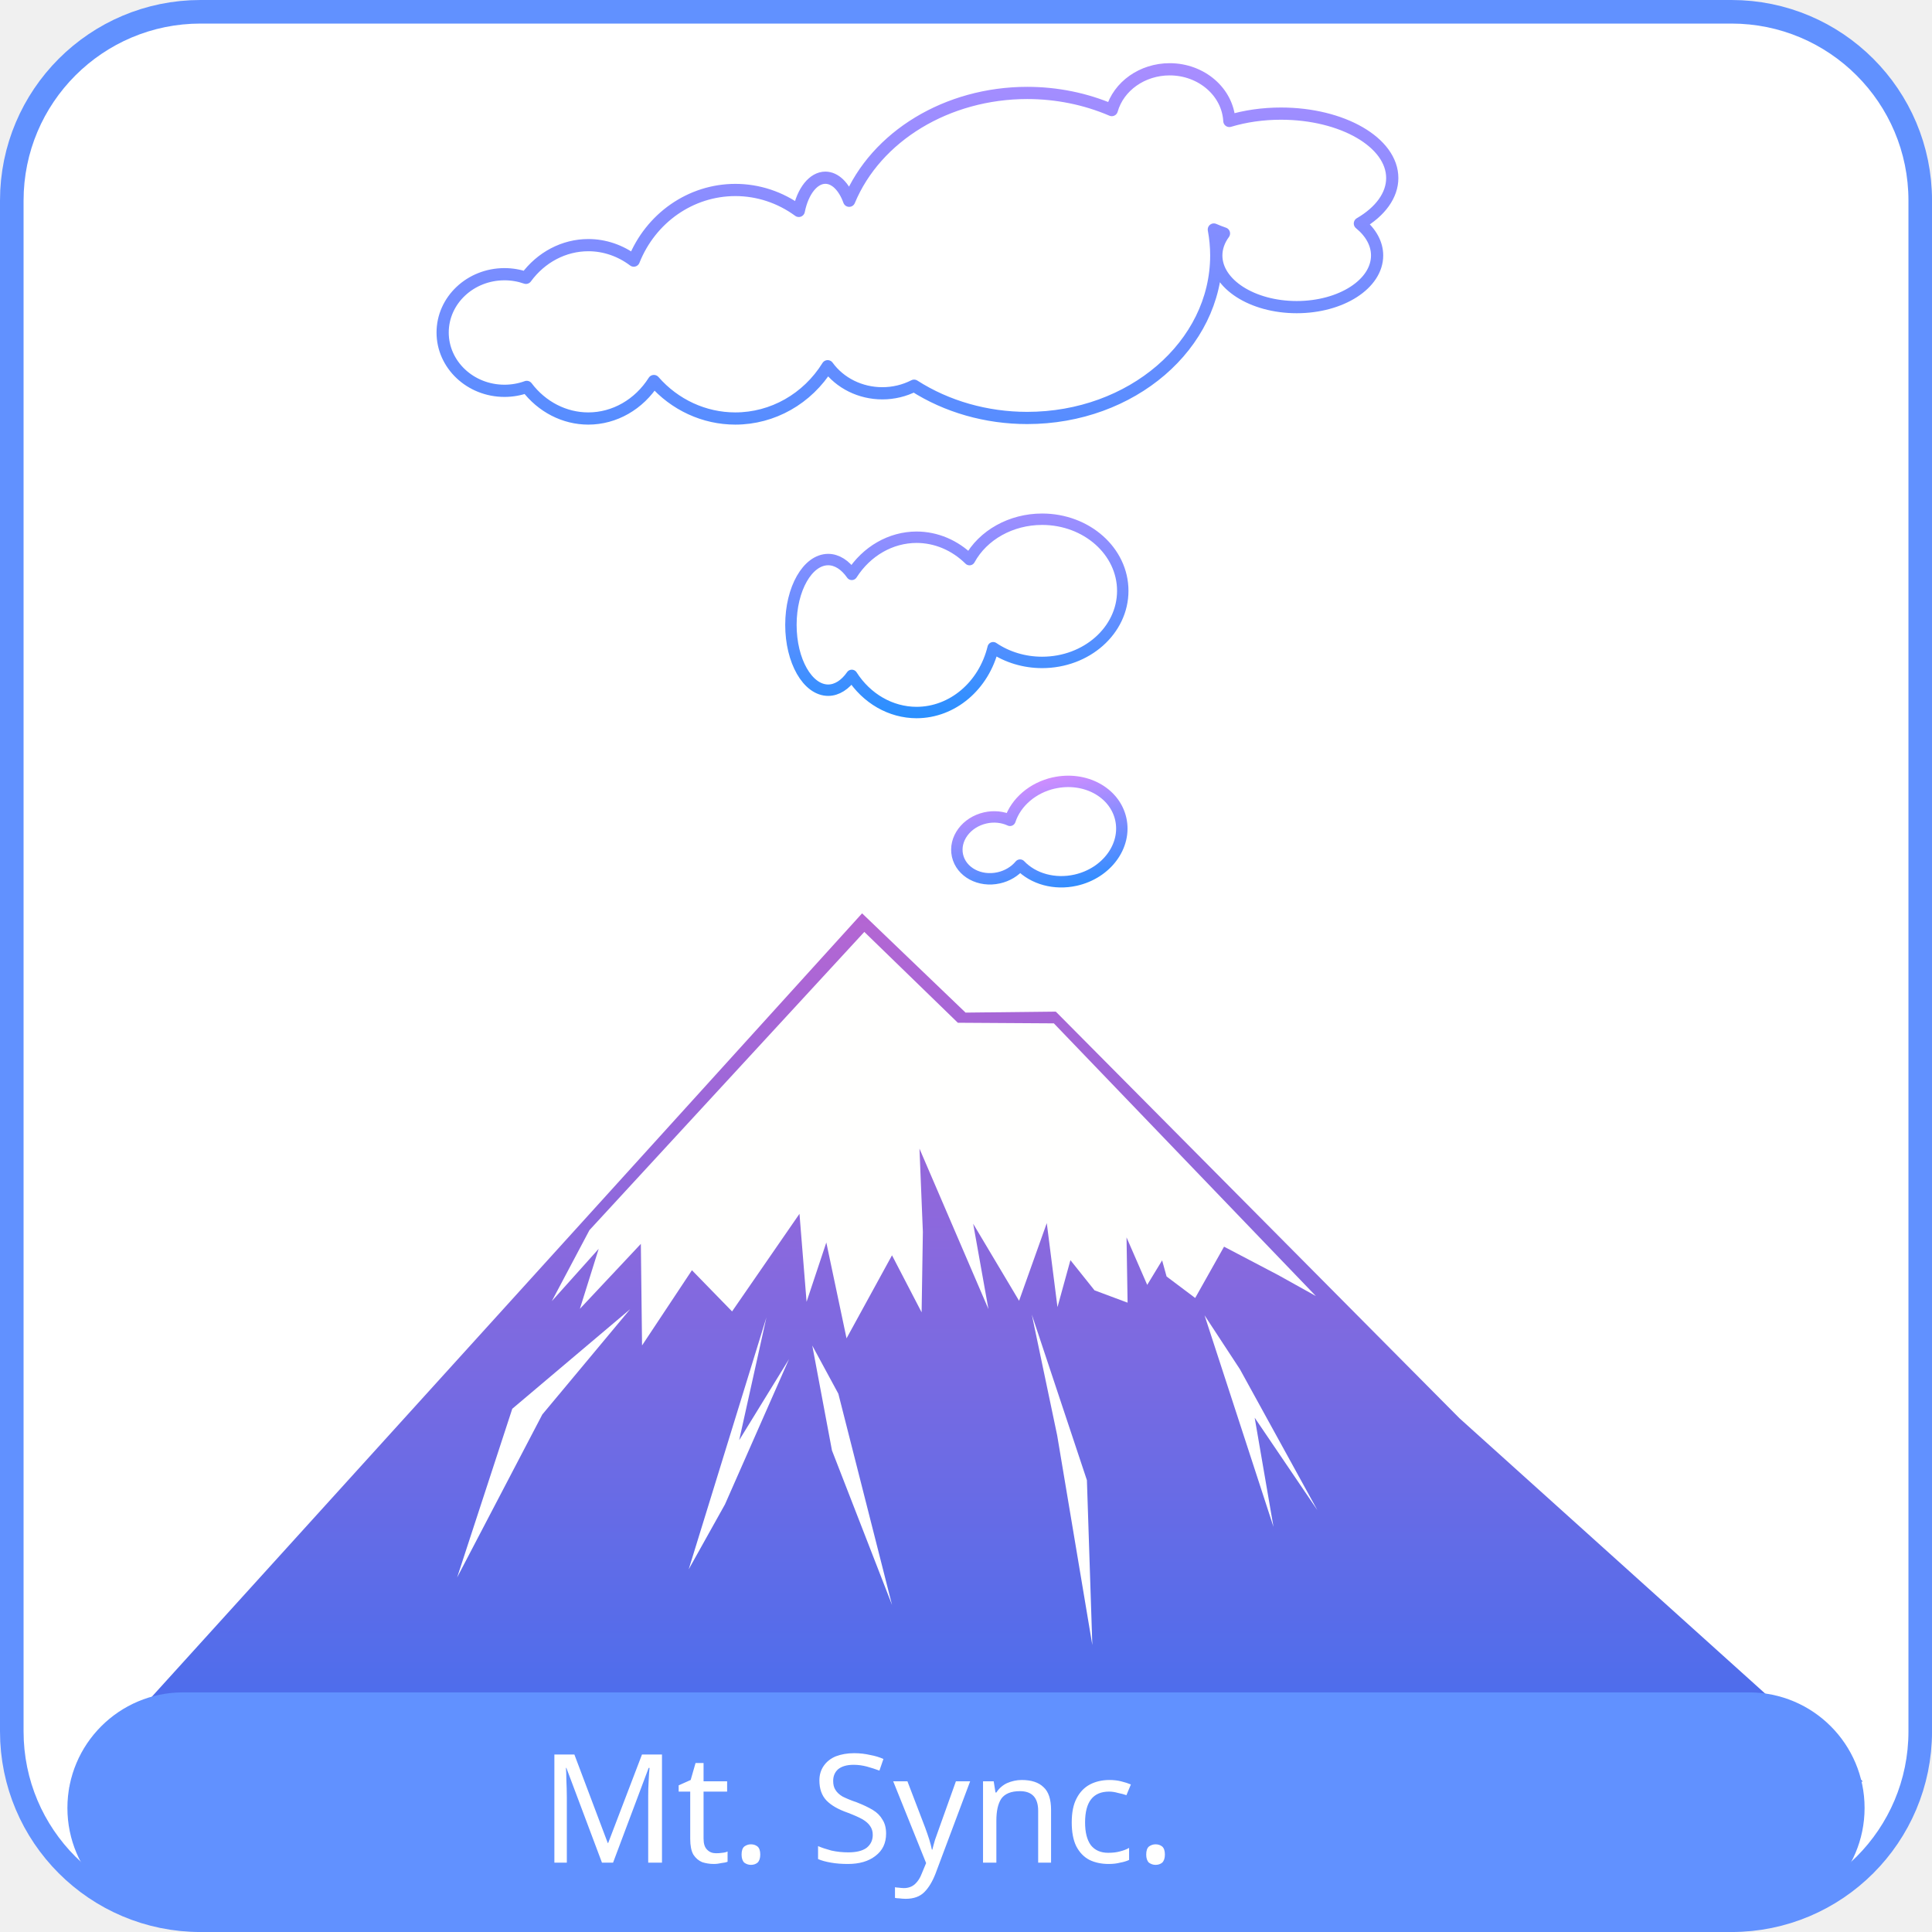
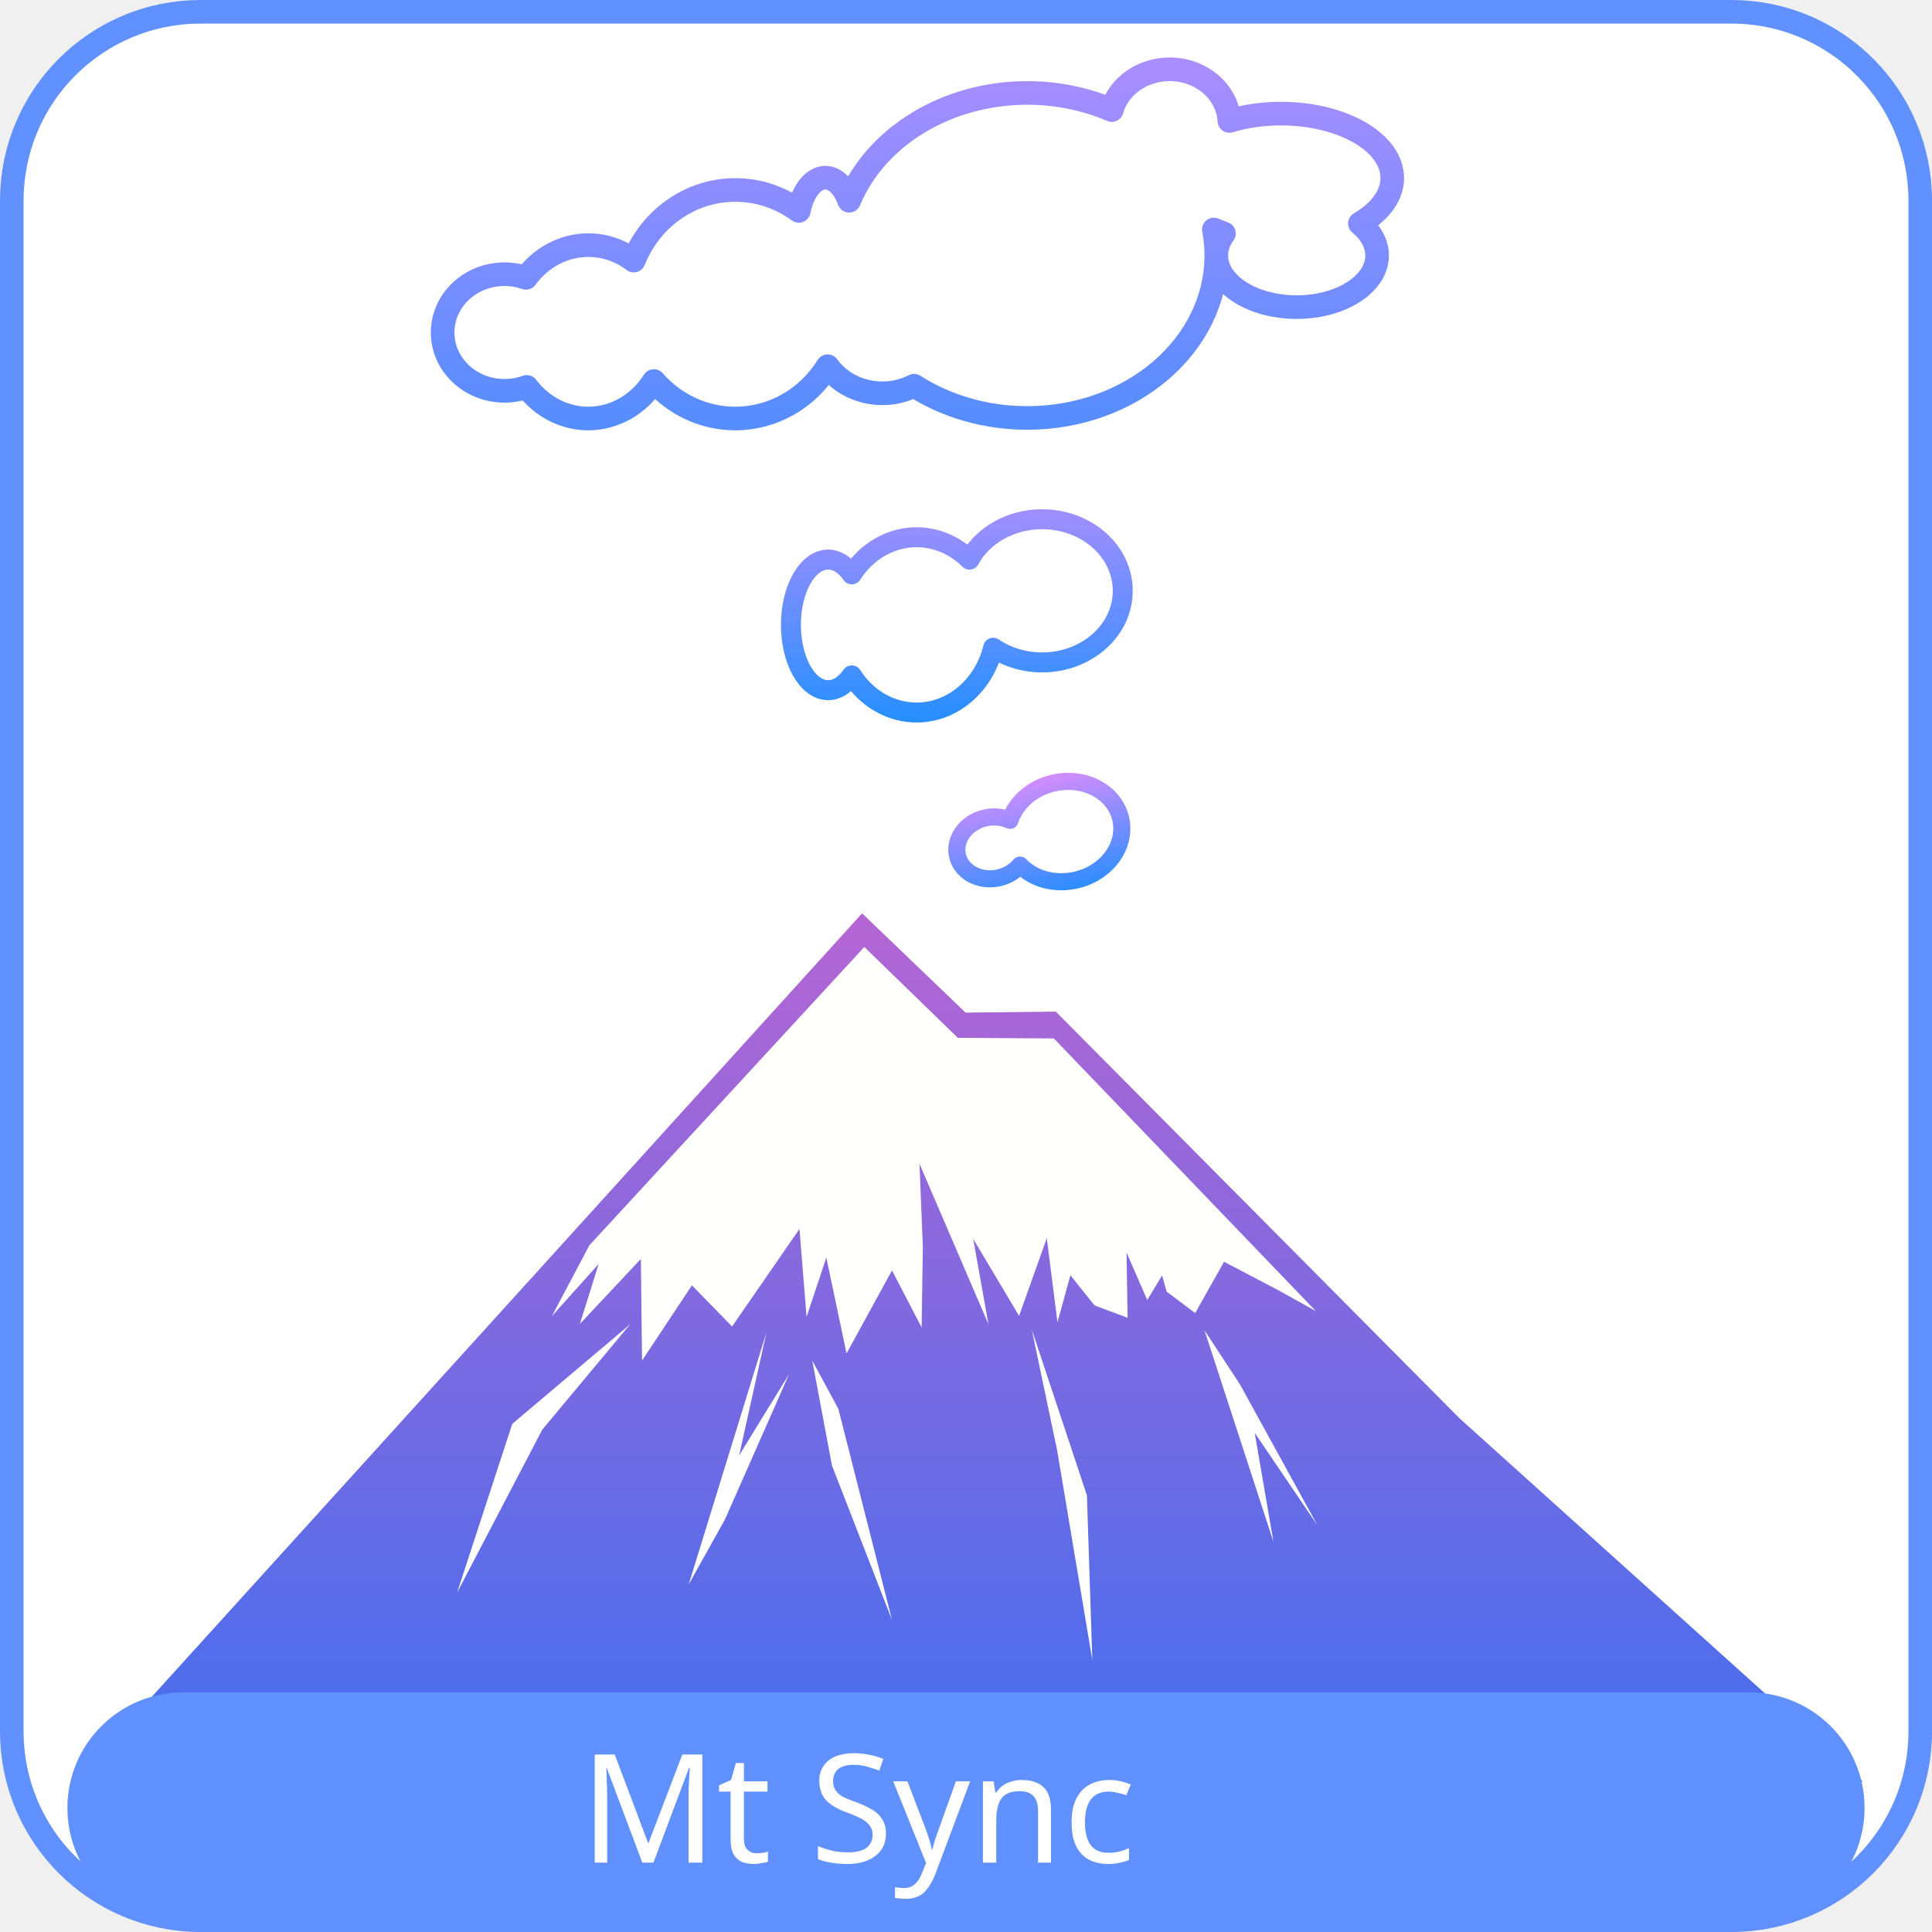
<svg xmlns="http://www.w3.org/2000/svg" xmlns:xlink="http://www.w3.org/1999/xlink" width="67.733mm" height="67.733mm" viewBox="0 0 67.733 67.733" version="1.1" id="svg1" xml:space="preserve">
  <defs id="defs1">
    <linearGradient id="linearGradient25">
      <stop style="stop-color:#008dff;stop-opacity:1;" offset="0" id="stop25" />
      <stop style="stop-color:#ff8dff;stop-opacity:1;" offset="1" id="stop26" />
    </linearGradient>
    <linearGradient id="linearGradient23">
      <stop style="stop-color:#0090ff;stop-opacity:1;" offset="0" id="stop23" />
      <stop style="stop-color:#c78dff;stop-opacity:1;" offset="1" id="stop24" />
    </linearGradient>
    <linearGradient id="linearGradient21">
      <stop style="stop-color:#008dff;stop-opacity:1;" offset="0" id="stop21" />
      <stop style="stop-color:#ff8dff;stop-opacity:1;" offset="1" id="stop22" />
    </linearGradient>
    <linearGradient id="linearGradient19">
      <stop style="stop-color:#0073ff;stop-opacity:1;" offset="0" id="stop19" />
      <stop style="stop-color:#ff60c1;stop-opacity:0.998;" offset="1" id="stop20" />
    </linearGradient>
    <linearGradient xlink:href="#linearGradient19" id="linearGradient20" x1="44.624" y1="283.659" x2="44.624" y2="222.529" gradientUnits="userSpaceOnUse" gradientTransform="matrix(0.9559331,0,0,1.115523,1.907809,-32.00124)" />
    <linearGradient xlink:href="#linearGradient21" id="linearGradient22" x1="46.34" y1="236.596" x2="46.34" y2="230.33" gradientUnits="userSpaceOnUse" gradientTransform="rotate(-12.64005,46.34047,233.4629)" />
    <linearGradient xlink:href="#linearGradient23" id="linearGradient24" x1="43.456" y1="231.717" x2="43.456" y2="219.683" gradientUnits="userSpaceOnUse" gradientTransform="matrix(-1,0,0,1,86.91195,0)" />
    <linearGradient xlink:href="#linearGradient25" id="linearGradient26" x1="42.074" y1="230.313" x2="42.074" y2="196.594" gradientUnits="userSpaceOnUse" gradientTransform="matrix(-0.999159,0,0,1.14598,84.11262,-31.95373)" />
  </defs>
  <g id="layer1" transform="translate(-9.910598,-204.1087)">
    <rect style="font-variation-settings:'opsz' 32, 'wght' 700;fill:#ffffff;fill-opacity:1;stroke:#6191ff;stroke-width:1.653;stroke-linecap:round;stroke-linejoin:round;stroke-dasharray:none;stroke-opacity:1;paint-order:stroke fill markers" id="rect13" width="66.081" height="66.081" x="10.737" y="204.935" ry="6.206" />
    <path id="rect15" style="font-variation-settings:'opsz' 32, 'wght' 700;fill:url(#linearGradient20);stroke:none;stroke-width:1.033;stroke-linecap:round;stroke-linejoin:round;stroke-dasharray:none;stroke-opacity:1;paint-order:stroke fill markers" d="m 40.134,236.129 3.628,3.48 3.163,-0.035 14.155,14.259 14.14,12.735 -62.887,0.225 z" />
-     <path id="rect20" style="font-variation-settings:'opsz' 32, 'wght' 700;fill:#fffffe;fill-opacity:1;stroke-width:1.033;stroke-linecap:round;stroke-linejoin:round;paint-order:stroke fill markers" d="m 40.212,236.78 3.279,3.185 3.366,0.021 9.186,9.56 -1.322,-0.736 -1.897,-0.995 -1.012,1.799 -1.003,-0.754 -0.156,-0.565 -0.523,0.86 -0.725,-1.666 0.037,2.289 -1.159,-0.432 -0.845,-1.058 -0.454,1.647 -0.375,-2.946 -0.971,2.723 -1.609,-2.7 0.535,2.992 -2.418,-5.626 0.119,2.92 -0.044,2.819 -1.038,-1.999 -1.594,2.911 -0.709,-3.361 -0.692,2.08 -0.249,-3.085 -2.363,3.422 -1.407,-1.444 -1.749,2.637 -0.042,-3.561 -2.138,2.278 0.66,-2.105 -1.643,1.834 1.319,-2.489 z" />
-     <path id="rect5" style="font-variation-settings:'opsz' 32, 'wght' 700;fill:#ffffff;fill-opacity:1;stroke-width:0.408;stroke-linecap:round;stroke-linejoin:round;paint-order:stroke fill markers" d="m 41.184,260.376 -2.106,-5.417 -0.69,-3.677 0.914,1.689 z" />
+     <path id="rect20" style="font-variation-settings:'opsz' 32, 'wght' 700;fill:#fffffe;fill-opacity:1;stroke-width:1.033;stroke-linecap:round;stroke-linejoin:round;paint-order:stroke fill markers" d="m 40.212,237.309 3.279,3.185 3.366,0.021 9.186,9.56 -1.322,-0.736 -1.897,-0.995 -1.012,1.799 -1.003,-0.754 -0.156,-0.565 -0.523,0.86 -0.725,-1.666 0.037,2.289 -1.159,-0.432 -0.845,-1.058 -0.454,1.647 -0.375,-2.946 -0.971,2.723 -1.609,-2.7 0.535,2.992 -2.418,-5.626 0.119,2.92 -0.044,2.819 -1.038,-1.999 -1.594,2.911 -0.709,-3.361 -0.692,2.08 -0.249,-3.085 -2.363,3.422 -1.407,-1.444 -1.749,2.637 -0.042,-3.561 -2.138,2.278 0.66,-2.105 -1.643,1.834 1.319,-2.489 z" />
+     <path id="rect5" style="font-variation-settings:'opsz' 32, 'wght' 700;fill:#ffffff;fill-opacity:1;stroke-width:0.408;stroke-linecap:round;stroke-linejoin:round;paint-order:stroke fill markers" d="m 41.184,260.905 -2.106,-5.417 -0.69,-3.677 0.914,1.689 z" />
    <rect style="font-variation-settings:'opsz' 32, 'wght' 700;fill:#6191ff;fill-opacity:1;stroke-width:2.237;stroke-linecap:round;stroke-linejoin:round;paint-order:stroke fill markers" id="rect4" width="63.006" height="8.104" x="12.274" y="263.441" ry="4.052" />
    <text xml:space="preserve" style="font-size:5.297px;line-height:1.25;font-family:'Adwaita Sans';-inkscape-font-specification:'Adwaita Sans, @opsz=32,wght=700';font-variant-ligatures:none;font-variation-settings:'opsz' 32, 'wght' 700;text-align:center;letter-spacing:0px;word-spacing:0px;text-anchor:middle;fill:#ffffff;fill-opacity:1;stroke:none;stroke-width:3.277;stroke-opacity:1" x="43.519" y="268.792" id="text4" transform="scale(0.997696,1.002309)">
-       <tspan id="tspan4" style="fill:#ffffff;fill-opacity:1;stroke:none;stroke-width:3.277;stroke-opacity:1" x="43.519" y="268.792">Mt. Sync.</tspan>
+       <tspan id="tspan4" style="fill:#ffffff;fill-opacity:1;stroke:none;stroke-width:3.277;stroke-opacity:1" x="43.519" y="268.792">Mt Sync</tspan>
    </text>
-     <path id="rect6" style="font-variation-settings:'opsz' 32, 'wght' 700;fill:#ffffff;fill-opacity:1;stroke-width:0.525;stroke-linecap:round;stroke-linejoin:round;paint-order:stroke fill markers" d="m 37.573,251.756 -1.748,2.844 0.955,-4.306 -2.725,8.834 1.272,-2.278 z" />
-     <path id="rect7" style="font-variation-settings:'opsz' 32, 'wght' 700;fill:#ffffff;fill-opacity:1;stroke-width:0.477;stroke-linecap:round;stroke-linejoin:round;paint-order:stroke fill markers" d="m 27.87,253.498 4.131,-3.49 -3.078,3.691 -2.987,5.715 z" />
-     <path id="rect8" style="font-variation-settings:'opsz' 32, 'wght' 700;fill:#ffffff;fill-opacity:1;stroke-width:0.373;stroke-linecap:round;stroke-linejoin:round;paint-order:stroke fill markers" d="m 52.14,250.221 1.24,1.891 2.717,4.942 -2.199,-3.242 0.659,3.826 z" />
-     <path id="path8-3" style="font-variation-settings:'opsz' 32, 'wght' 700;fill:none;fill-opacity:1;stroke:url(#linearGradient22);stroke-width:0.4;stroke-linecap:round;stroke-linejoin:round;stroke-dasharray:none;paint-order:stroke fill markers" d="m 46.856,231.558 a 1.746,2.013 77.36 0 0 -1.537,1.31 1.077,1.241 77.36 0 0 -0.865,-0.085 1.077,1.241 77.36 0 0 -0.975,1.322 1.077,1.241 77.36 0 0 1.447,0.779 1.077,1.241 77.36 0 0 0.746,-0.446 1.746,2.013 77.36 0 0 1.949,0.528 1.746,2.013 77.36 0 0 1.582,-2.144 1.746,2.013 77.36 0 0 -2.346,-1.263 z" />
-     <path id="path9" style="font-variation-settings:'opsz' 32, 'wght' 700;fill:none;fill-opacity:1;stroke:url(#linearGradient24);stroke-width:0.4;stroke-linecap:round;stroke-linejoin:round;stroke-dasharray:none;paint-order:stroke fill markers" d="m 46.445,222.312 a 2.828,2.51 0 0 1 2.828,2.51 2.828,2.51 0 0 1 -2.828,2.51 2.828,2.51 0 0 1 -1.716,-0.515 2.784,3.073 0 0 1 -2.687,2.272 2.784,3.073 0 0 1 -2.269,-1.302 1.308,2.29 0 0 1 -0.826,0.519 1.308,2.29 0 0 1 -1.308,-2.29 1.308,2.29 0 0 1 1.308,-2.29 1.308,2.29 0 0 1 0.826,0.519 2.784,3.073 0 0 1 2.269,-1.302 2.784,3.073 0 0 1 1.858,0.785 2.828,2.51 0 0 1 2.545,-1.416 z" />
-     <path id="path11" style="font-variation-settings:'opsz' 32, 'wght' 700;fill:none;fill-opacity:1;stroke:url(#linearGradient26);stroke-width:0.428;stroke-linecap:round;stroke-linejoin:round;stroke-dasharray:none;paint-order:stroke fill markers" d="m 30.535,218.781 a 2.794,3.039 0 0 1 -2.157,-1.108 2.168,2.044 0 0 1 -0.781,0.137 2.168,2.044 0 0 1 -2.168,-2.044 2.168,2.044 0 0 1 2.168,-2.044 2.168,2.044 0 0 1 0.753,0.127 2.794,3.039 0 0 1 2.186,-1.146 2.794,3.039 0 0 1 1.593,0.542 3.854,4.006 0 0 1 3.562,-2.476 3.854,4.006 0 0 1 2.224,0.734 0.988,1.741 0 0 1 0.932,-1.164 0.988,1.741 0 0 1 0.834,0.808 6.63,5.697 0 0 1 6.243,-3.78 6.63,5.697 0 0 1 2.964,0.601 2.096,1.906 0 0 1 2.029,-1.43 2.096,1.906 0 0 1 2.093,1.811 3.902,2.259 0 0 1 1.809,-0.257 3.902,2.259 0 0 1 3.902,2.259 3.902,2.259 0 0 1 -1.135,1.593 2.819,1.811 0 0 1 0.604,1.121 2.819,1.811 0 0 1 -2.819,1.811 2.819,1.811 0 0 1 -2.819,-1.811 2.819,1.811 0 0 1 0.269,-0.772 3.902,2.259 0 0 1 -0.355,-0.138 6.63,5.697 0 0 1 0.085,0.91 6.63,5.697 0 0 1 -6.629,5.697 6.63,5.697 0 0 1 -3.965,-1.131 2.312,2.155 0 0 1 -1.113,0.266 2.312,2.155 0 0 1 -1.917,-0.949 3.854,4.006 0 0 1 -3.238,1.833 3.854,4.006 0 0 1 -2.854,-1.314 2.794,3.039 0 0 1 -2.301,1.314 z" />
-     <path id="rect26" style="font-variation-settings:'opsz' 32, 'wght' 700;fill:#fffffe;fill-opacity:1;stroke-width:0.232;stroke-linecap:round;stroke-linejoin:round;paint-order:stroke fill markers" d="m 46.974,254.433 -0.89,-4.238 1.932,5.807 0.19,5.78 z" />
+     <path id="rect6" style="font-variation-settings:'opsz' 32, 'wght' 700;fill:#ffffff;fill-opacity:1;stroke-width:0.525;stroke-linecap:round;stroke-linejoin:round;paint-order:stroke fill markers" d="m 37.573,252.285 -1.748,2.844 0.955,-4.306 -2.725,8.834 1.272,-2.278 z" />
+     <path id="rect7" style="font-variation-settings:'opsz' 32, 'wght' 700;fill:#ffffff;fill-opacity:1;stroke-width:0.477;stroke-linecap:round;stroke-linejoin:round;paint-order:stroke fill markers" d="m 27.87,254.027 4.131,-3.49 -3.078,3.691 -2.987,5.715 z" />
+     <path id="rect8" style="font-variation-settings:'opsz' 32, 'wght' 700;fill:#ffffff;fill-opacity:1;stroke-width:0.373;stroke-linecap:round;stroke-linejoin:round;paint-order:stroke fill markers" d="m 52.14,250.75 1.24,1.891 2.717,4.942 -2.199,-3.242 0.659,3.826 z" />
+     <path id="path8-3" style="font-variation-settings:'opsz' 32, 'wght' 700;fill:none;fill-opacity:1;stroke:url(#linearGradient22);stroke-width:0.6;stroke-linecap:round;stroke-linejoin:round;stroke-dasharray:none;paint-order:stroke fill markers" d="m 46.856,231.558 a 1.746,2.013 77.36 0 0 -1.537,1.31 1.077,1.241 77.36 0 0 -0.865,-0.085 1.077,1.241 77.36 0 0 -0.975,1.322 1.077,1.241 77.36 0 0 1.447,0.779 1.077,1.241 77.36 0 0 0.746,-0.446 1.746,2.013 77.36 0 0 1.949,0.528 1.746,2.013 77.36 0 0 1.582,-2.144 1.746,2.013 77.36 0 0 -2.346,-1.263 z" />
+     <path id="path9" style="font-variation-settings:'opsz' 32, 'wght' 700;fill:none;fill-opacity:1;stroke:url(#linearGradient24);stroke-width:0.7;stroke-linecap:round;stroke-linejoin:round;stroke-dasharray:none;paint-order:stroke fill markers" d="m 46.445,222.312 a 2.828,2.51 0 0 1 2.828,2.51 2.828,2.51 0 0 1 -2.828,2.51 2.828,2.51 0 0 1 -1.716,-0.515 2.784,3.073 0 0 1 -2.687,2.272 2.784,3.073 0 0 1 -2.269,-1.302 1.308,2.29 0 0 1 -0.826,0.519 1.308,2.29 0 0 1 -1.308,-2.29 1.308,2.29 0 0 1 1.308,-2.29 1.308,2.29 0 0 1 0.826,0.519 2.784,3.073 0 0 1 2.269,-1.302 2.784,3.073 0 0 1 1.858,0.785 2.828,2.51 0 0 1 2.545,-1.416 z" />
+     <path id="path11" style="font-variation-settings:'opsz' 32, 'wght' 700;fill:none;fill-opacity:1;stroke:url(#linearGradient26);stroke-width:0.828;stroke-linecap:round;stroke-linejoin:round;stroke-dasharray:none;paint-order:stroke fill markers" d="m 30.535,218.781 a 2.794,3.039 0 0 1 -2.157,-1.108 2.168,2.044 0 0 1 -0.781,0.137 2.168,2.044 0 0 1 -2.168,-2.044 2.168,2.044 0 0 1 2.168,-2.044 2.168,2.044 0 0 1 0.753,0.127 2.794,3.039 0 0 1 2.186,-1.146 2.794,3.039 0 0 1 1.593,0.542 3.854,4.006 0 0 1 3.562,-2.476 3.854,4.006 0 0 1 2.224,0.734 0.988,1.741 0 0 1 0.932,-1.164 0.988,1.741 0 0 1 0.834,0.808 6.63,5.697 0 0 1 6.243,-3.78 6.63,5.697 0 0 1 2.964,0.601 2.096,1.906 0 0 1 2.029,-1.43 2.096,1.906 0 0 1 2.093,1.811 3.902,2.259 0 0 1 1.809,-0.257 3.902,2.259 0 0 1 3.902,2.259 3.902,2.259 0 0 1 -1.135,1.593 2.819,1.811 0 0 1 0.604,1.121 2.819,1.811 0 0 1 -2.819,1.811 2.819,1.811 0 0 1 -2.819,-1.811 2.819,1.811 0 0 1 0.269,-0.772 3.902,2.259 0 0 1 -0.355,-0.138 6.63,5.697 0 0 1 0.085,0.91 6.63,5.697 0 0 1 -6.629,5.697 6.63,5.697 0 0 1 -3.965,-1.131 2.312,2.155 0 0 1 -1.113,0.266 2.312,2.155 0 0 1 -1.917,-0.949 3.854,4.006 0 0 1 -3.238,1.833 3.854,4.006 0 0 1 -2.854,-1.314 2.794,3.039 0 0 1 -2.301,1.314 z" />
+     <path id="rect26" style="font-variation-settings:'opsz' 32, 'wght' 700;fill:#fffffe;fill-opacity:1;stroke-width:0.232;stroke-linecap:round;stroke-linejoin:round;paint-order:stroke fill markers" d="m 46.974,254.962 -0.89,-4.238 1.932,5.807 0.19,5.78 z" />
  </g>
</svg>
